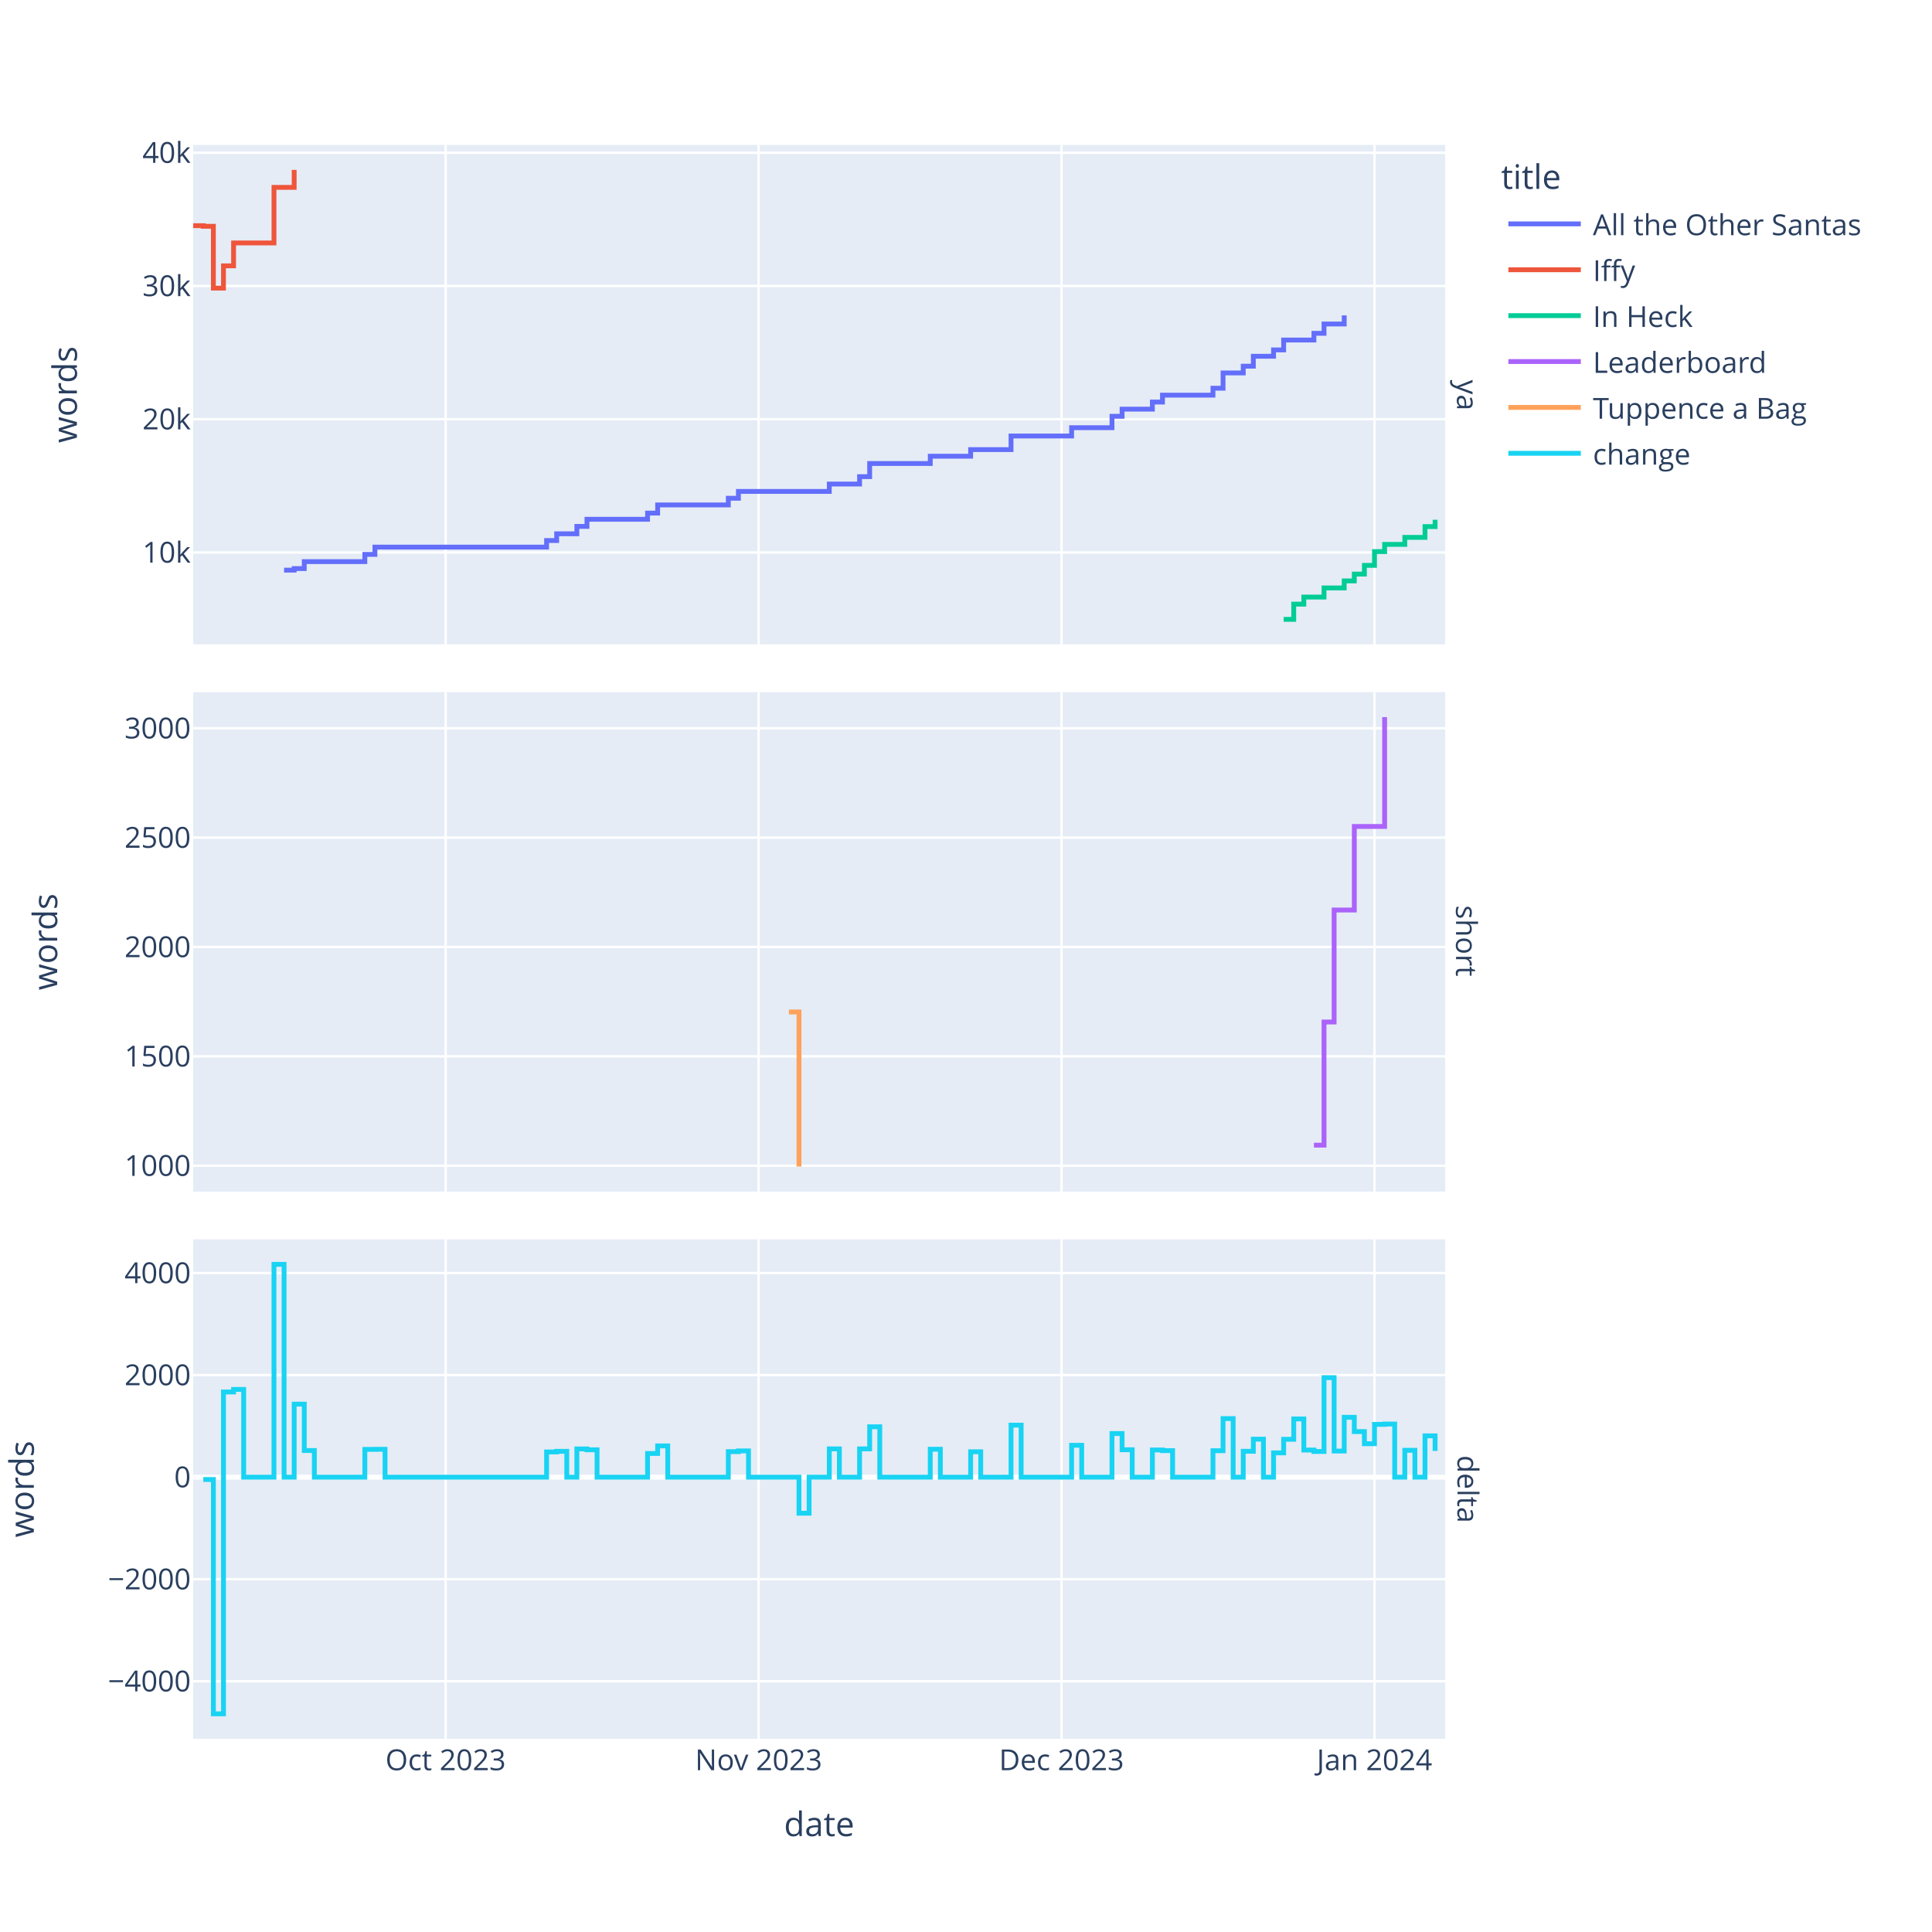
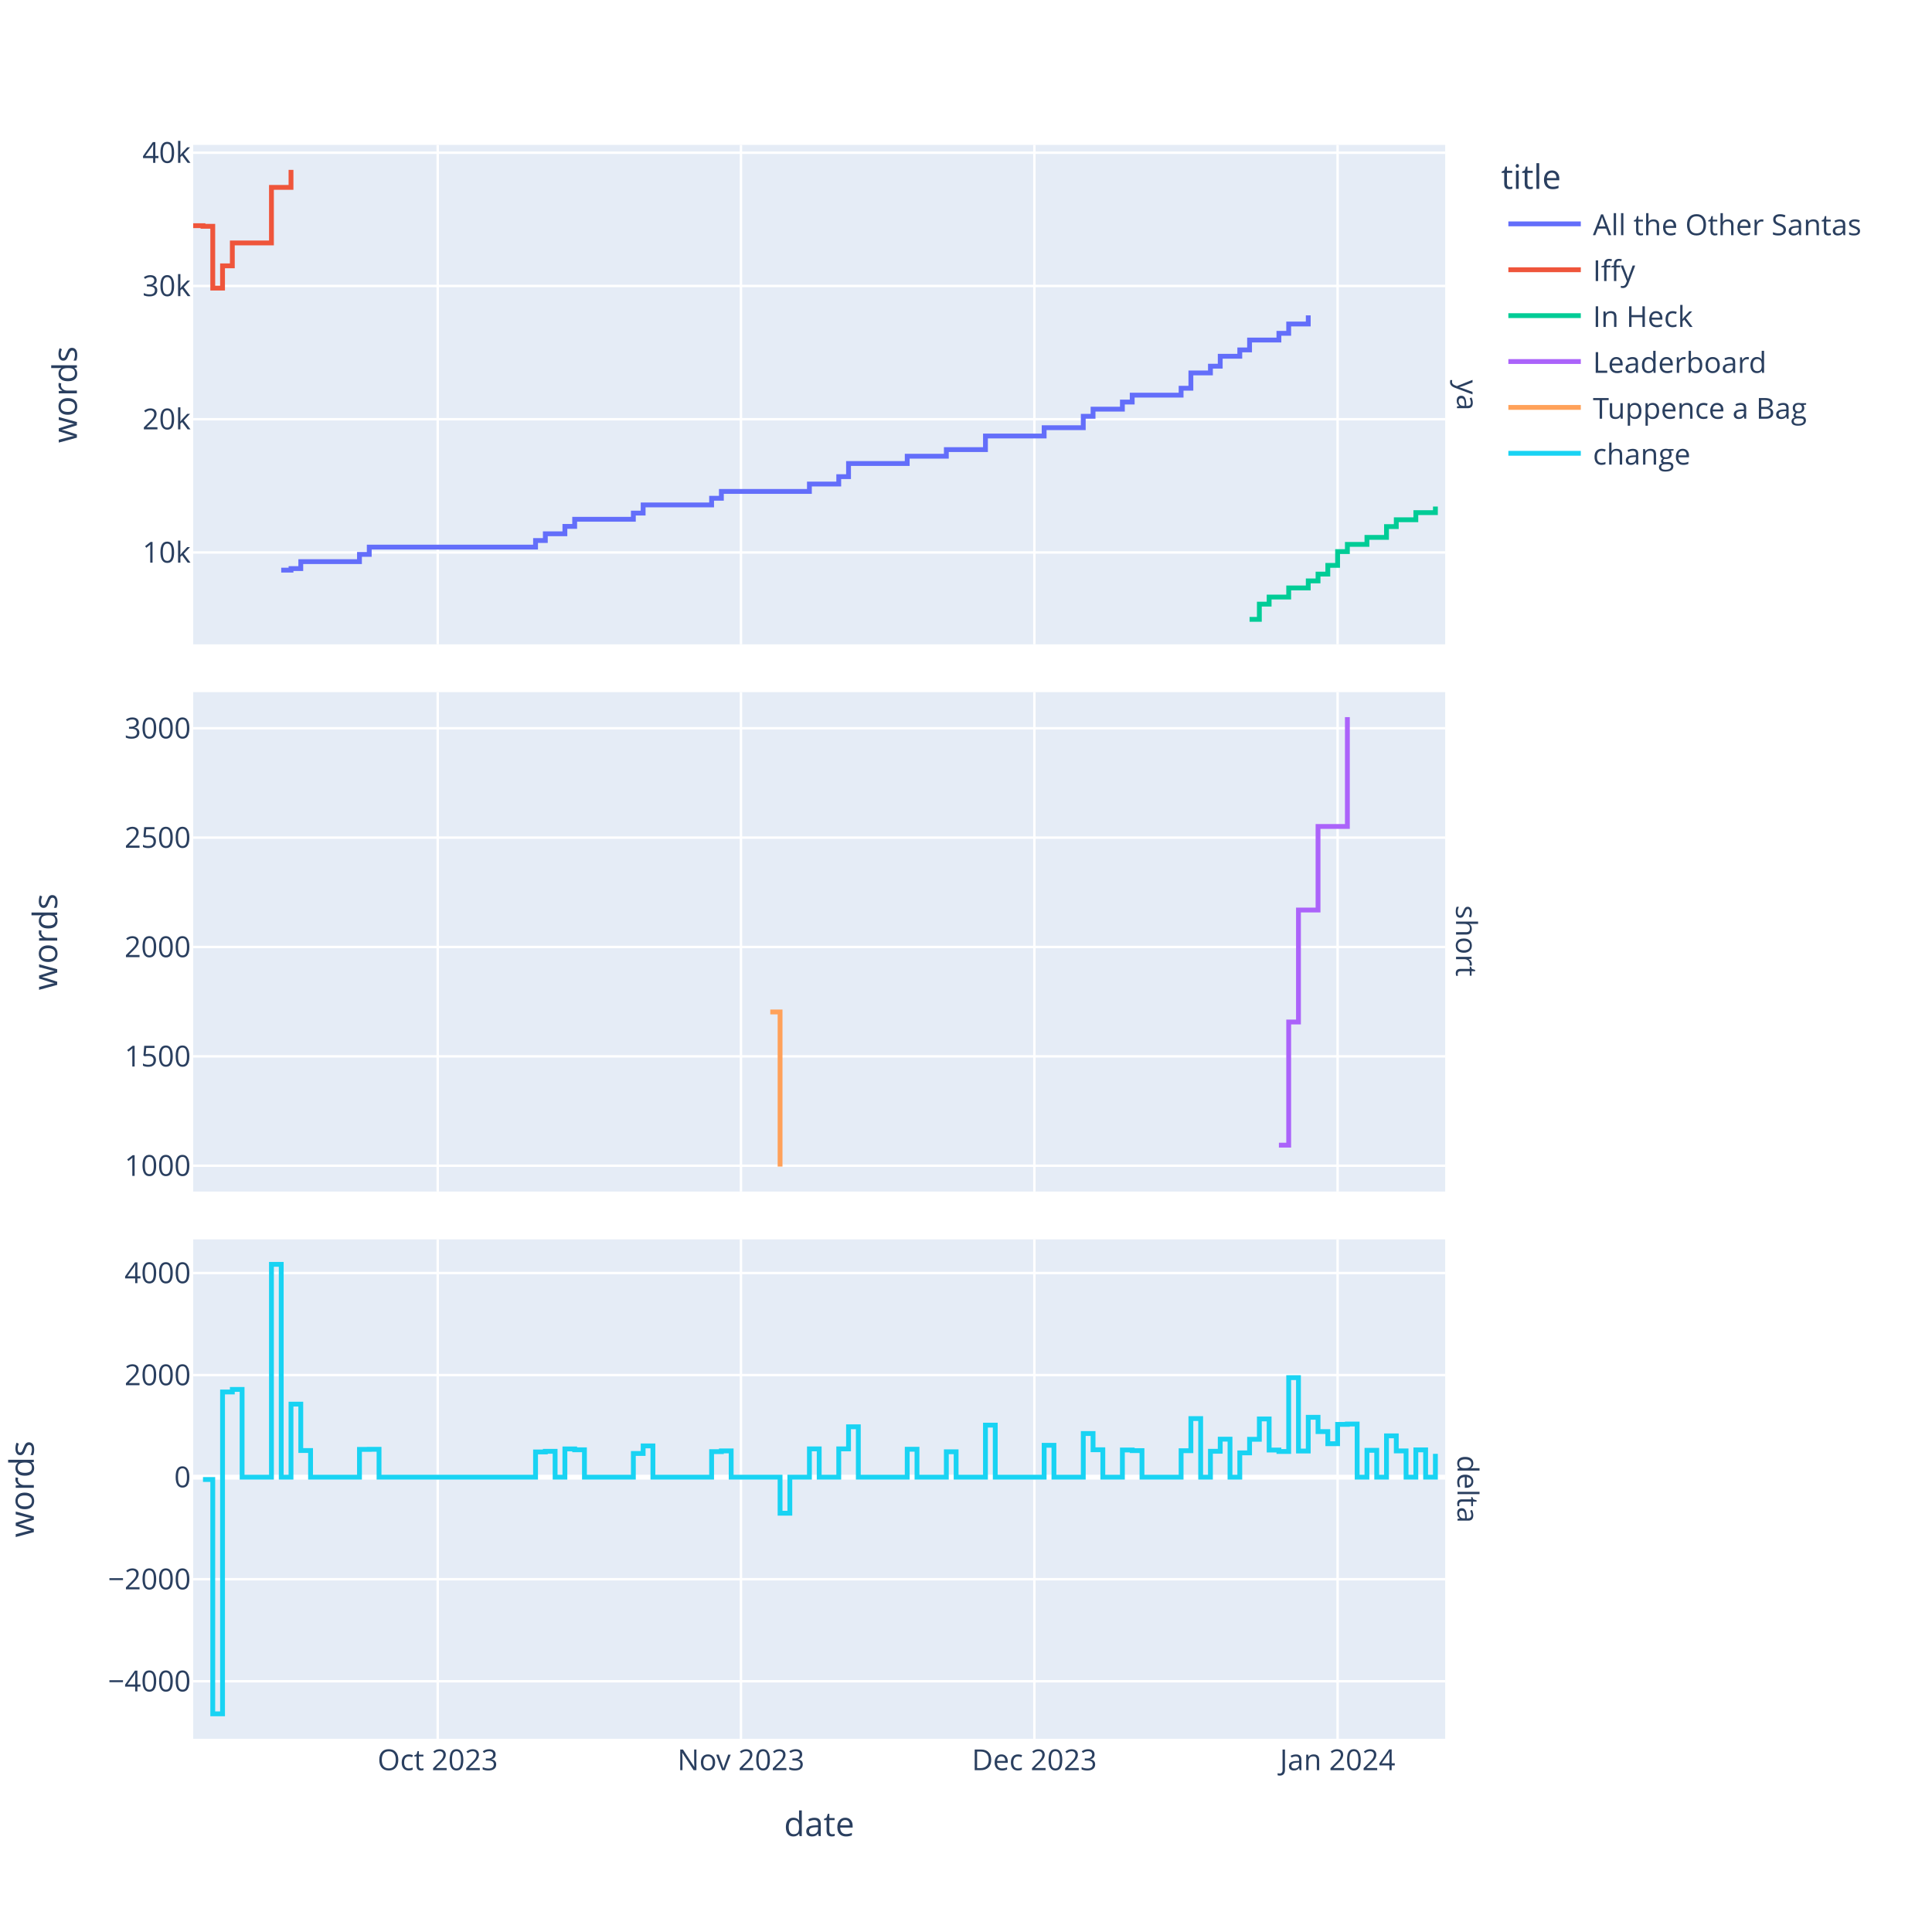
<svg xmlns="http://www.w3.org/2000/svg" class="main-svg" width="800" height="800" style="" viewBox="0 0 800 800">
  <rect x="0" y="0" width="800" height="800" style="fill: rgb(255, 255, 255); fill-opacity: 1;" />
-   <defs id="defs-2c22e6">
+   <defs id="defs-29ff8c">
    <g class="clips">
-       <clipPath id="clip2c22e6xyplot" class="plotclip">
+       <clipPath id="clip29ff8cxyplot" class="plotclip">
        <rect width="518.42" height="206.8" />
      </clipPath>
-       <clipPath id="clip2c22e6x2y2plot" class="plotclip">
+       <clipPath id="clip29ff8cx2y2plot" class="plotclip">
        <rect width="518.42" height="206.8" />
      </clipPath>
-       <clipPath id="clip2c22e6x3y3plot" class="plotclip">
+       <clipPath id="clip29ff8cx3y3plot" class="plotclip">
        <rect width="518.42" height="206.8" />
      </clipPath>
-       <clipPath class="axesclip" id="clip2c22e6x">
+       <clipPath class="axesclip" id="clip29ff8cx">
        <rect x="80" y="0" width="518.42" height="800" />
      </clipPath>
-       <clipPath class="axesclip" id="clip2c22e6y">
+       <clipPath class="axesclip" id="clip29ff8cy">
        <rect x="0" y="513.2" width="800" height="206.8" />
      </clipPath>
-       <clipPath class="axesclip" id="clip2c22e6xy">
+       <clipPath class="axesclip" id="clip29ff8cxy">
        <rect x="80" y="513.2" width="518.42" height="206.8" />
      </clipPath>
-       <clipPath class="axesclip" id="clip2c22e6y2">
+       <clipPath class="axesclip" id="clip29ff8cy2">
        <rect x="0" y="286.6" width="800" height="206.8" />
      </clipPath>
-       <clipPath class="axesclip" id="clip2c22e6xy2">
+       <clipPath class="axesclip" id="clip29ff8cxy2">
        <rect x="80" y="286.6" width="518.42" height="206.8" />
      </clipPath>
-       <clipPath class="axesclip" id="clip2c22e6y3">
+       <clipPath class="axesclip" id="clip29ff8cy3">
        <rect x="0" y="60" width="800" height="206.8" />
      </clipPath>
-       <clipPath class="axesclip" id="clip2c22e6xy3">
+       <clipPath class="axesclip" id="clip29ff8cxy3">
        <rect x="80" y="60" width="518.42" height="206.8" />
      </clipPath>
-       <clipPath class="axesclip" id="clip2c22e6x2">
+       <clipPath class="axesclip" id="clip29ff8cx2">
        <rect x="80" y="0" width="518.42" height="800" />
      </clipPath>
-       <clipPath class="axesclip" id="clip2c22e6x2y">
+       <clipPath class="axesclip" id="clip29ff8cx2y">
        <rect x="80" y="513.2" width="518.42" height="206.8" />
      </clipPath>
-       <clipPath class="axesclip" id="clip2c22e6x2y2">
+       <clipPath class="axesclip" id="clip29ff8cx2y2">
        <rect x="80" y="286.6" width="518.42" height="206.8" />
      </clipPath>
-       <clipPath class="axesclip" id="clip2c22e6x2y3">
+       <clipPath class="axesclip" id="clip29ff8cx2y3">
        <rect x="80" y="60" width="518.42" height="206.8" />
      </clipPath>
-       <clipPath class="axesclip" id="clip2c22e6x3">
+       <clipPath class="axesclip" id="clip29ff8cx3">
        <rect x="80" y="0" width="518.42" height="800" />
      </clipPath>
-       <clipPath class="axesclip" id="clip2c22e6x3y">
+       <clipPath class="axesclip" id="clip29ff8cx3y">
        <rect x="80" y="513.2" width="518.42" height="206.8" />
      </clipPath>
-       <clipPath class="axesclip" id="clip2c22e6x3y2">
+       <clipPath class="axesclip" id="clip29ff8cx3y2">
        <rect x="80" y="286.6" width="518.42" height="206.8" />
      </clipPath>
-       <clipPath class="axesclip" id="clip2c22e6x3y3">
+       <clipPath class="axesclip" id="clip29ff8cx3y3">
        <rect x="80" y="60" width="518.42" height="206.8" />
      </clipPath>
    </g>
    <g class="gradients" />
    <g class="patterns" />
  </defs>
  <g class="bglayer">
    <rect class="bg" x="80" y="513.2" width="518.42" height="206.8" style="fill: rgb(229, 236, 246); fill-opacity: 1; stroke-width: 0;" />
    <rect class="bg" x="80" y="286.6" width="518.42" height="206.8" style="fill: rgb(229, 236, 246); fill-opacity: 1; stroke-width: 0;" />
    <rect class="bg" x="80" y="60" width="518.42" height="206.8" style="fill: rgb(229, 236, 246); fill-opacity: 1; stroke-width: 0;" />
  </g>
  <g class="layer-below">
    <g class="imagelayer" />
    <g class="shapelayer" />
  </g>
  <g class="cartesianlayer">
    <g class="subplot xy">
      <g class="layer-subplot">
        <g class="shapelayer" />
        <g class="imagelayer" />
      </g>
      <g class="minor-gridlayer">
        <g class="x" />
        <g class="y" />
      </g>
      <g class="gridlayer">
        <g class="x">
-           <path class="xgrid crisp" transform="translate(184.52,0)" d="M0,513.2v206.8" style="stroke: rgb(255, 255, 255); stroke-opacity: 1; stroke-width: 1px;" />
-           <path class="xgrid crisp" transform="translate(314.13,0)" d="M0,513.2v206.8" style="stroke: rgb(255, 255, 255); stroke-opacity: 1; stroke-width: 1px;" />
-           <path class="xgrid crisp" transform="translate(439.55,0)" d="M0,513.2v206.8" style="stroke: rgb(255, 255, 255); stroke-opacity: 1; stroke-width: 1px;" />
-           <path class="xgrid crisp" transform="translate(569.15,0)" d="M0,513.2v206.8" style="stroke: rgb(255, 255, 255); stroke-opacity: 1; stroke-width: 1px;" />
+           <path class="xgrid crisp" transform="translate(181.25,0)" d="M0,513.2v206.8" style="stroke: rgb(255, 255, 255); stroke-opacity: 1; stroke-width: 1px;" />
+           <path class="xgrid crisp" transform="translate(306.81,0)" d="M0,513.2v206.8" style="stroke: rgb(255, 255, 255); stroke-opacity: 1; stroke-width: 1px;" />
+           <path class="xgrid crisp" transform="translate(428.31,0)" d="M0,513.2v206.8" style="stroke: rgb(255, 255, 255); stroke-opacity: 1; stroke-width: 1px;" />
+           <path class="xgrid crisp" transform="translate(553.87,0)" d="M0,513.2v206.8" style="stroke: rgb(255, 255, 255); stroke-opacity: 1; stroke-width: 1px;" />
        </g>
        <g class="y">
          <path class="ygrid crisp" transform="translate(0,696.18)" d="M80,0h518.42" style="stroke: rgb(255, 255, 255); stroke-opacity: 1; stroke-width: 1px;" />
          <path class="ygrid crisp" transform="translate(0,653.92)" d="M80,0h518.42" style="stroke: rgb(255, 255, 255); stroke-opacity: 1; stroke-width: 1px;" />
          <path class="ygrid crisp" transform="translate(0,569.39)" d="M80,0h518.42" style="stroke: rgb(255, 255, 255); stroke-opacity: 1; stroke-width: 1px;" />
          <path class="ygrid crisp" transform="translate(0,527.13)" d="M80,0h518.42" style="stroke: rgb(255, 255, 255); stroke-opacity: 1; stroke-width: 1px;" />
        </g>
      </g>
      <g class="zerolinelayer">
        <path class="yzl zl crisp" transform="translate(0,611.66)" d="M80,0h518.42" style="stroke: rgb(255, 255, 255); stroke-opacity: 1; stroke-width: 2px;" />
      </g>
      <path class="xlines-below" />
      <path class="ylines-below" />
      <g class="overlines-below" />
      <g class="xaxislayer-below" />
      <g class="yaxislayer-below" />
      <g class="overaxes-below" />
-       <g class="plot" transform="translate(80,513.2)" clip-path="url(#clip2c22e6xyplot)">
+       <g class="plot" transform="translate(80,513.2)" clip-path="url(#clip29ff8cxyplot)">
        <g class="scatterlayer mlayer">
-           <g class="trace scatter tracecdc54d" style="stroke-miterlimit: 2; opacity: 1;">
-             <g class="fills" />
-             <g class="errorbars" />
-             <g class="lines">
-               <path class="js-line" d="M4.18,99.43H8.36V196.46H12.54V63.19H16.72V62.13H20.9V98.46H25.08V98.46H29.27V98.46H33.45V10.34H37.63V98.46H41.81V68.22H45.99V87.43H50.17V98.46H54.35V98.46H58.53V98.46H62.71V98.46H66.89V98.46H71.07V86.96H75.25V86.92H79.44V98.46H83.62V98.46H87.8V98.46H91.98V98.46H96.16V98.46H100.34V98.46H104.52V98.46H108.7V98.46H112.88V98.46H117.06V98.46H121.24V98.46H125.42V98.46H129.6V98.46H133.79V98.46H137.97V98.46H142.15V98.46H146.33V88.02H150.51V87.76H154.69V98.46H158.87V86.77H163.05V87.13H167.23V98.46H171.41V98.46H175.59V98.46H179.77V98.46H183.96V98.46H188.14V88.65H192.32V85.52H196.5V98.46H200.68V98.46H204.86V98.46H209.04V98.46H213.22V98.46H217.4V98.46H221.58V87.89H225.76V87.59H229.94V98.46H234.13V98.46H238.31V98.46H242.49V98.46H246.67V98.46H250.85V113.39H255.03V98.46H259.21V98.46H263.39V86.75H267.57V98.46H271.75V98.46H275.93V86.75H280.11V77.6H284.29V98.46H288.48V98.46H292.66V98.46H296.84V98.46H301.02V98.46H305.2V86.9H309.38V98.46H313.56V98.46H317.74V98.46H321.92V87.95H326.1V98.46H330.28V98.46H334.46V98.46H338.65V76.92H342.83V98.46H347.01V98.46H351.19V98.46H355.37V98.46H359.55V98.46H363.73V85.27H367.91V98.46H372.09V98.46H376.27V98.46H380.45V80.39H384.63V87.11H388.82V98.46H393V98.46H397.18V87.21H401.36V87.47H405.54V98.46H409.72V98.46H413.9V98.46H418.08V98.46H422.26V87.51H426.44V74.2H430.62V98.46H434.8V87.74H438.98V82.73H443.17V98.46H447.35V88.4H451.53V82.78H455.71V74.35H459.89V87.23H464.07V87.83H468.25V57.25H472.43V87.64H476.61V73.67H480.79V79.59H484.97V84.61H489.15V76.61H493.34V76.46H497.52V98.46H501.7V87.34H505.88V98.46H510.06V81.36H514.24V87.59" style="vector-effect: non-scaling-stroke; fill: none; stroke: rgb(25, 211, 243); stroke-opacity: 1; stroke-width: 2px; opacity: 1;" />
+           <g class="trace scatter trace3e4a9b" style="stroke-miterlimit: 2; opacity: 1;">
+             <g class="fills" />
+             <g class="errorbars" />
+             <g class="lines">
+               <path class="js-line" d="M4.05,99.43H8.1V196.46H12.15V63.19H16.2V62.13H20.25V98.46H24.3V98.46H28.35V98.46H32.4V10.34H36.45V98.46H40.5V68.22H44.55V87.43H48.6V98.46H52.65V98.46H56.7V98.46H60.75V98.46H64.8V98.46H68.85V86.96H72.9V86.92H76.95V98.46H81V98.46H85.05V98.46H89.1V98.46H93.15V98.46H97.2V98.46H101.25V98.46H105.3V98.46H109.35V98.46H113.4V98.46H117.45V98.46H121.5V98.46H125.55V98.46H129.6V98.46H133.66V98.46H137.71V98.46H141.76V88.02H145.81V87.76H149.86V98.46H153.91V86.77H157.96V87.13H162.01V98.46H166.06V98.46H170.11V98.46H174.16V98.46H178.21V98.46H182.26V88.65H186.31V85.52H190.36V98.46H194.41V98.46H198.46V98.46H202.51V98.46H206.56V98.46H210.61V98.46H214.66V87.89H218.71V87.59H222.76V98.46H226.81V98.46H230.86V98.46H234.91V98.46H238.96V98.46H243.01V113.39H247.06V98.46H251.11V98.46H255.16V86.75H259.21V98.46H263.26V98.46H267.31V86.75H271.36V77.6H275.41V98.46H279.46V98.46H283.51V98.46H287.56V98.46H291.61V98.46H295.66V86.9H299.71V98.46H303.76V98.46H307.81V98.46H311.86V87.95H315.91V98.46H319.96V98.46H324.01V98.46H328.06V76.92H332.11V98.46H336.16V98.46H340.21V98.46H344.26V98.46H348.31V98.46H352.36V85.27H356.41V98.46H360.46V98.46H364.51V98.46H368.56V80.39H372.61V87.11H376.66V98.46H380.71V98.46H384.76V87.21H388.82V87.47H392.87V98.46H396.92V98.46H400.97V98.46H405.02V98.46H409.07V87.51H413.12V74.2H417.17V98.46H421.22V87.74H425.27V82.73H429.32V98.46H433.37V88.4H437.42V82.78H441.47V74.35H445.52V87.23H449.57V87.83H453.62V57.25H457.67V87.64H461.72V73.67H465.77V79.59H469.82V84.61H473.87V76.61H477.92V76.46H481.97V98.46H486.02V87.34H490.07V98.46H494.12V81.36H498.17V87.59H502.22V98.46H506.27V87.17H510.32V98.46H514.37V88.8" style="vector-effect: non-scaling-stroke; fill: none; stroke: rgb(25, 211, 243); stroke-opacity: 1; stroke-width: 2px; opacity: 1;" />
            </g>
            <g class="points" />
            <g class="text" />
          </g>
        </g>
      </g>
      <g class="overplot" />
      <path class="xlines-above crisp" d="M0,0" style="fill: none;" />
      <path class="ylines-above crisp" d="M0,0" style="fill: none;" />
      <g class="overlines-above" />
      <g class="xaxislayer-above">
        <g class="xtick">
-           <text text-anchor="middle" x="0" y="733" transform="translate(184.52,0)" style="font-family: 'Open Sans', verdana, arial, sans-serif; font-size: 12px; fill: rgb(42, 63, 95); fill-opacity: 1; white-space: pre; opacity: 1;">Oct 2023</text>
+           <text text-anchor="middle" x="0" y="733" transform="translate(181.25,0)" style="font-family: 'Open Sans', verdana, arial, sans-serif; font-size: 12px; fill: rgb(42, 63, 95); fill-opacity: 1; white-space: pre; opacity: 1;">Oct 2023</text>
        </g>
        <g class="xtick">
-           <text text-anchor="middle" x="0" y="733" style="font-family: 'Open Sans', verdana, arial, sans-serif; font-size: 12px; fill: rgb(42, 63, 95); fill-opacity: 1; white-space: pre; opacity: 1;" transform="translate(314.13,0)">Nov 2023</text>
+           <text text-anchor="middle" x="0" y="733" style="font-family: 'Open Sans', verdana, arial, sans-serif; font-size: 12px; fill: rgb(42, 63, 95); fill-opacity: 1; white-space: pre; opacity: 1;" transform="translate(306.81,0)">Nov 2023</text>
        </g>
        <g class="xtick">
-           <text text-anchor="middle" x="0" y="733" style="font-family: 'Open Sans', verdana, arial, sans-serif; font-size: 12px; fill: rgb(42, 63, 95); fill-opacity: 1; white-space: pre; opacity: 1;" transform="translate(439.55,0)">Dec 2023</text>
+           <text text-anchor="middle" x="0" y="733" style="font-family: 'Open Sans', verdana, arial, sans-serif; font-size: 12px; fill: rgb(42, 63, 95); fill-opacity: 1; white-space: pre; opacity: 1;" transform="translate(428.31,0)">Dec 2023</text>
        </g>
        <g class="xtick">
-           <text text-anchor="middle" x="0" y="733" style="font-family: 'Open Sans', verdana, arial, sans-serif; font-size: 12px; fill: rgb(42, 63, 95); fill-opacity: 1; white-space: pre; opacity: 1;" transform="translate(569.15,0)">Jan 2024</text>
+           <text text-anchor="middle" x="0" y="733" style="font-family: 'Open Sans', verdana, arial, sans-serif; font-size: 12px; fill: rgb(42, 63, 95); fill-opacity: 1; white-space: pre; opacity: 1;" transform="translate(553.87,0)">Jan 2024</text>
        </g>
      </g>
      <g class="yaxislayer-above">
        <g class="ytick">
          <text text-anchor="end" x="79" y="4.2" transform="translate(0,696.18)" style="font-family: 'Open Sans', verdana, arial, sans-serif; font-size: 12px; fill: rgb(42, 63, 95); fill-opacity: 1; white-space: pre; opacity: 1;">−4000</text>
        </g>
        <g class="ytick">
          <text text-anchor="end" x="79" y="4.2" style="font-family: 'Open Sans', verdana, arial, sans-serif; font-size: 12px; fill: rgb(42, 63, 95); fill-opacity: 1; white-space: pre; opacity: 1;" transform="translate(0,653.92)">−2000</text>
        </g>
        <g class="ytick">
          <text text-anchor="end" x="79" y="4.2" style="font-family: 'Open Sans', verdana, arial, sans-serif; font-size: 12px; fill: rgb(42, 63, 95); fill-opacity: 1; white-space: pre; opacity: 1;" transform="translate(0,611.66)">0</text>
        </g>
        <g class="ytick">
          <text text-anchor="end" x="79" y="4.2" style="font-family: 'Open Sans', verdana, arial, sans-serif; font-size: 12px; fill: rgb(42, 63, 95); fill-opacity: 1; white-space: pre; opacity: 1;" transform="translate(0,569.39)">2000</text>
        </g>
        <g class="ytick">
          <text text-anchor="end" x="79" y="4.2" style="font-family: 'Open Sans', verdana, arial, sans-serif; font-size: 12px; fill: rgb(42, 63, 95); fill-opacity: 1; white-space: pre; opacity: 1;" transform="translate(0,527.13)">4000</text>
        </g>
      </g>
      <g class="overaxes-above" />
    </g>
    <g class="subplot x2y2">
      <g class="layer-subplot">
        <g class="shapelayer" />
        <g class="imagelayer" />
      </g>
      <g class="minor-gridlayer">
        <g class="x2" />
        <g class="y2" />
      </g>
      <g class="gridlayer">
        <g class="x2">
-           <path class="x2grid crisp" transform="translate(184.52,0)" d="M0,286.6v206.8" style="stroke: rgb(255, 255, 255); stroke-opacity: 1; stroke-width: 1px;" />
-           <path class="x2grid crisp" transform="translate(314.13,0)" d="M0,286.6v206.8" style="stroke: rgb(255, 255, 255); stroke-opacity: 1; stroke-width: 1px;" />
-           <path class="x2grid crisp" transform="translate(439.55,0)" d="M0,286.6v206.8" style="stroke: rgb(255, 255, 255); stroke-opacity: 1; stroke-width: 1px;" />
-           <path class="x2grid crisp" transform="translate(569.15,0)" d="M0,286.6v206.8" style="stroke: rgb(255, 255, 255); stroke-opacity: 1; stroke-width: 1px;" />
+           <path class="x2grid crisp" transform="translate(181.25,0)" d="M0,286.6v206.8" style="stroke: rgb(255, 255, 255); stroke-opacity: 1; stroke-width: 1px;" />
+           <path class="x2grid crisp" transform="translate(306.81,0)" d="M0,286.6v206.8" style="stroke: rgb(255, 255, 255); stroke-opacity: 1; stroke-width: 1px;" />
+           <path class="x2grid crisp" transform="translate(428.31,0)" d="M0,286.6v206.8" style="stroke: rgb(255, 255, 255); stroke-opacity: 1; stroke-width: 1px;" />
+           <path class="x2grid crisp" transform="translate(553.87,0)" d="M0,286.6v206.8" style="stroke: rgb(255, 255, 255); stroke-opacity: 1; stroke-width: 1px;" />
        </g>
        <g class="y2">
          <path class="y2grid crisp" transform="translate(0,482.7)" d="M80,0h518.42" style="stroke: rgb(255, 255, 255); stroke-opacity: 1; stroke-width: 1px;" />
          <path class="y2grid crisp" transform="translate(0,437.41)" d="M80,0h518.42" style="stroke: rgb(255, 255, 255); stroke-opacity: 1; stroke-width: 1px;" />
          <path class="y2grid crisp" transform="translate(0,392.13)" d="M80,0h518.42" style="stroke: rgb(255, 255, 255); stroke-opacity: 1; stroke-width: 1px;" />
          <path class="y2grid crisp" transform="translate(0,346.84)" d="M80,0h518.42" style="stroke: rgb(255, 255, 255); stroke-opacity: 1; stroke-width: 1px;" />
          <path class="y2grid crisp" transform="translate(0,301.56)" d="M80,0h518.42" style="stroke: rgb(255, 255, 255); stroke-opacity: 1; stroke-width: 1px;" />
        </g>
      </g>
      <g class="zerolinelayer" />
      <path class="xlines-below" />
      <path class="ylines-below" />
      <g class="overlines-below" />
      <g class="xaxislayer-below" />
      <g class="yaxislayer-below" />
      <g class="overaxes-below" />
-       <g class="plot" transform="translate(80,286.6)" clip-path="url(#clip2c22e6x2y2plot)">
+       <g class="plot" transform="translate(80,286.6)" clip-path="url(#clip29ff8cx2y2plot)">
        <g class="scatterlayer mlayer">
-           <g class="trace scatter trace50d56d" style="stroke-miterlimit: 2; opacity: 1;">
-             <g class="fills" />
-             <g class="errorbars" />
-             <g class="lines">
-               <path class="js-line" d="M464.07,187.58H468.25V136.59H472.43V90.22H480.79V55.62H493.34V10.34" style="vector-effect: non-scaling-stroke; fill: none; stroke: rgb(171, 99, 250); stroke-opacity: 1; stroke-width: 2px; opacity: 1;" />
-             </g>
-             <g class="points" />
-             <g class="text" />
-           </g>
-           <g class="trace scatter tracef4865f" style="stroke-miterlimit: 2; opacity: 1;">
-             <g class="fills" />
-             <g class="errorbars" />
-             <g class="lines">
-               <path class="js-line" d="M246.67,132.43H250.85V196.46" style="vector-effect: non-scaling-stroke; fill: none; stroke: rgb(255, 161, 90); stroke-opacity: 1; stroke-width: 2px; opacity: 1;" />
+           <g class="trace scatter trace63e958" style="stroke-miterlimit: 2; opacity: 1;">
+             <g class="fills" />
+             <g class="errorbars" />
+             <g class="lines">
+               <path class="js-line" d="M449.57,187.58H453.62V136.59H457.67V90.22H465.77V55.62H477.92V10.34" style="vector-effect: non-scaling-stroke; fill: none; stroke: rgb(171, 99, 250); stroke-opacity: 1; stroke-width: 2px; opacity: 1;" />
+             </g>
+             <g class="points" />
+             <g class="text" />
+           </g>
+           <g class="trace scatter trace3dfdd9" style="stroke-miterlimit: 2; opacity: 1;">
+             <g class="fills" />
+             <g class="errorbars" />
+             <g class="lines">
+               <path class="js-line" d="M238.96,132.43H243.01V196.46" style="vector-effect: non-scaling-stroke; fill: none; stroke: rgb(255, 161, 90); stroke-opacity: 1; stroke-width: 2px; opacity: 1;" />
            </g>
            <g class="points" />
            <g class="text" />
          </g>
        </g>
      </g>
      <g class="overplot" />
      <path class="xlines-above crisp" d="M0,0" style="fill: none;" />
      <path class="ylines-above crisp" d="M0,0" style="fill: none;" />
      <g class="overlines-above" />
      <g class="xaxislayer-above" />
      <g class="yaxislayer-above">
        <g class="y2tick">
          <text text-anchor="end" x="79" y="4.2" transform="translate(0,482.7)" style="font-family: 'Open Sans', verdana, arial, sans-serif; font-size: 12px; fill: rgb(42, 63, 95); fill-opacity: 1; white-space: pre; opacity: 1;">1000</text>
        </g>
        <g class="y2tick">
          <text text-anchor="end" x="79" y="4.2" style="font-family: 'Open Sans', verdana, arial, sans-serif; font-size: 12px; fill: rgb(42, 63, 95); fill-opacity: 1; white-space: pre; opacity: 1;" transform="translate(0,437.41)">1500</text>
        </g>
        <g class="y2tick">
          <text text-anchor="end" x="79" y="4.2" style="font-family: 'Open Sans', verdana, arial, sans-serif; font-size: 12px; fill: rgb(42, 63, 95); fill-opacity: 1; white-space: pre; opacity: 1;" transform="translate(0,392.13)">2000</text>
        </g>
        <g class="y2tick">
          <text text-anchor="end" x="79" y="4.2" style="font-family: 'Open Sans', verdana, arial, sans-serif; font-size: 12px; fill: rgb(42, 63, 95); fill-opacity: 1; white-space: pre; opacity: 1;" transform="translate(0,346.84)">2500</text>
        </g>
        <g class="y2tick">
          <text text-anchor="end" x="79" y="4.2" style="font-family: 'Open Sans', verdana, arial, sans-serif; font-size: 12px; fill: rgb(42, 63, 95); fill-opacity: 1; white-space: pre; opacity: 1;" transform="translate(0,301.56)">3000</text>
        </g>
      </g>
      <g class="overaxes-above" />
    </g>
    <g class="subplot x3y3">
      <g class="layer-subplot">
        <g class="shapelayer" />
        <g class="imagelayer" />
      </g>
      <g class="minor-gridlayer">
        <g class="x3" />
        <g class="y3" />
      </g>
      <g class="gridlayer">
        <g class="x3">
-           <path class="x3grid crisp" transform="translate(184.52,0)" d="M0,60v206.8" style="stroke: rgb(255, 255, 255); stroke-opacity: 1; stroke-width: 1px;" />
-           <path class="x3grid crisp" transform="translate(314.13,0)" d="M0,60v206.8" style="stroke: rgb(255, 255, 255); stroke-opacity: 1; stroke-width: 1px;" />
-           <path class="x3grid crisp" transform="translate(439.55,0)" d="M0,60v206.8" style="stroke: rgb(255, 255, 255); stroke-opacity: 1; stroke-width: 1px;" />
-           <path class="x3grid crisp" transform="translate(569.15,0)" d="M0,60v206.8" style="stroke: rgb(255, 255, 255); stroke-opacity: 1; stroke-width: 1px;" />
+           <path class="x3grid crisp" transform="translate(181.25,0)" d="M0,60v206.8" style="stroke: rgb(255, 255, 255); stroke-opacity: 1; stroke-width: 1px;" />
+           <path class="x3grid crisp" transform="translate(306.81,0)" d="M0,60v206.8" style="stroke: rgb(255, 255, 255); stroke-opacity: 1; stroke-width: 1px;" />
+           <path class="x3grid crisp" transform="translate(428.31,0)" d="M0,60v206.8" style="stroke: rgb(255, 255, 255); stroke-opacity: 1; stroke-width: 1px;" />
+           <path class="x3grid crisp" transform="translate(553.87,0)" d="M0,60v206.8" style="stroke: rgb(255, 255, 255); stroke-opacity: 1; stroke-width: 1px;" />
        </g>
        <g class="y3">
          <path class="y3grid crisp" transform="translate(0,228.77)" d="M80,0h518.42" style="stroke: rgb(255, 255, 255); stroke-opacity: 1; stroke-width: 1px;" />
          <path class="y3grid crisp" transform="translate(0,173.59)" d="M80,0h518.42" style="stroke: rgb(255, 255, 255); stroke-opacity: 1; stroke-width: 1px;" />
          <path class="y3grid crisp" transform="translate(0,118.41)" d="M80,0h518.42" style="stroke: rgb(255, 255, 255); stroke-opacity: 1; stroke-width: 1px;" />
          <path class="y3grid crisp" transform="translate(0,63.24)" d="M80,0h518.42" style="stroke: rgb(255, 255, 255); stroke-opacity: 1; stroke-width: 1px;" />
        </g>
      </g>
      <g class="zerolinelayer" />
      <path class="xlines-below" />
      <path class="ylines-below" />
      <g class="overlines-below" />
      <g class="xaxislayer-below" />
      <g class="yaxislayer-below" />
      <g class="overaxes-below" />
-       <g class="plot" transform="translate(80,60)" clip-path="url(#clip2c22e6x3y3plot)">
+       <g class="plot" transform="translate(80,60)" clip-path="url(#clip29ff8cx3y3plot)">
        <g class="scatterlayer mlayer">
-           <g class="trace scatter trace4c7cfb" style="stroke-miterlimit: 2; opacity: 1;">
-             <g class="fills" />
-             <g class="errorbars" />
-             <g class="lines">
-               <path class="js-line" d="M37.63,176.08H41.81V175.44H45.99V172.56H71.07V169.56H75.25V166.54H146.33V163.82H150.51V161.03H158.87V157.97H163.05V155.02H188.14V152.46H192.32V149.08H221.58V146.32H225.76V143.49H263.39V140.43H275.93V137.37H280.11V131.93H305.2V128.91H321.92V126.17H338.65V120.54H363.73V117.1H380.45V112.38H384.63V109.42H397.18V106.48H401.36V103.62H422.26V100.76H426.44V94.42H434.8V91.63H438.98V87.52H447.35V84.89H451.53V80.8H464.07V78.02H468.25V74.16H476.61V70.59" style="vector-effect: non-scaling-stroke; fill: none; stroke: rgb(99, 110, 250); stroke-opacity: 1; stroke-width: 2px; opacity: 1;" />
-             </g>
-             <g class="points" />
-             <g class="text" />
-           </g>
-           <g class="trace scatter traced62d08" style="stroke-miterlimit: 2; opacity: 1;">
-             <g class="fills" />
-             <g class="errorbars" />
-             <g class="lines">
-               <path class="js-line" d="M0,33.45H4.18V33.7H8.36V59.29H12.54V50.08H16.72V40.6H33.45V17.59H41.81V10.34" style="vector-effect: non-scaling-stroke; fill: none; stroke: rgb(239, 85, 59); stroke-opacity: 1; stroke-width: 2px; opacity: 1;" />
-             </g>
-             <g class="points" />
-             <g class="text" />
-           </g>
-           <g class="trace scatter traceaee010" style="stroke-miterlimit: 2; opacity: 1;">
-             <g class="fills" />
-             <g class="errorbars" />
-             <g class="lines">
-               <path class="js-line" d="M451.53,196.46H455.71V190.16H459.89V187.23H468.25V183.45H476.61V180.54H480.79V177.72H484.97V174.11H489.15V168.4H493.34V165.42H501.7V162.52H510.06V158.05H514.24V155.22" style="vector-effect: non-scaling-stroke; fill: none; stroke: rgb(0, 204, 150); stroke-opacity: 1; stroke-width: 2px; opacity: 1;" />
+           <g class="trace scatter trace20d91e" style="stroke-miterlimit: 2; opacity: 1;">
+             <g class="fills" />
+             <g class="errorbars" />
+             <g class="lines">
+               <path class="js-line" d="M36.45,176.08H40.5V175.44H44.55V172.56H68.85V169.56H72.9V166.54H141.76V163.82H145.81V161.03H153.91V157.97H157.96V155.02H182.26V152.46H186.31V149.08H214.66V146.32H218.71V143.49H255.16V140.43H267.31V137.37H271.36V131.93H295.66V128.91H311.86V126.17H328.06V120.54H352.36V117.1H368.56V112.38H372.61V109.42H384.76V106.48H388.82V103.62H409.07V100.76H413.12V94.42H421.22V91.63H425.27V87.52H433.37V84.89H437.42V80.8H449.57V78.02H453.62V74.16H461.72V70.59" style="vector-effect: non-scaling-stroke; fill: none; stroke: rgb(99, 110, 250); stroke-opacity: 1; stroke-width: 2px; opacity: 1;" />
+             </g>
+             <g class="points" />
+             <g class="text" />
+           </g>
+           <g class="trace scatter traceb93eaf" style="stroke-miterlimit: 2; opacity: 1;">
+             <g class="fills" />
+             <g class="errorbars" />
+             <g class="lines">
+               <path class="js-line" d="M0,33.45H4.05V33.7H8.1V59.29H12.15V50.08H16.2V40.6H32.4V17.59H40.5V10.34" style="vector-effect: non-scaling-stroke; fill: none; stroke: rgb(239, 85, 59); stroke-opacity: 1; stroke-width: 2px; opacity: 1;" />
+             </g>
+             <g class="points" />
+             <g class="text" />
+           </g>
+           <g class="trace scatter tracec954ad" style="stroke-miterlimit: 2; opacity: 1;">
+             <g class="fills" />
+             <g class="errorbars" />
+             <g class="lines">
+               <path class="js-line" d="M437.42,196.46H441.47V190.16H445.52V187.23H453.62V183.45H461.72V180.54H465.77V177.72H469.82V174.11H473.87V168.4H477.92V165.42H486.02V162.52H494.12V158.05H498.17V155.22H506.27V152.27H514.37V149.75" style="vector-effect: non-scaling-stroke; fill: none; stroke: rgb(0, 204, 150); stroke-opacity: 1; stroke-width: 2px; opacity: 1;" />
            </g>
            <g class="points" />
            <g class="text" />
          </g>
        </g>
      </g>
      <g class="overplot" />
      <path class="xlines-above crisp" d="M0,0" style="fill: none;" />
      <path class="ylines-above crisp" d="M0,0" style="fill: none;" />
      <g class="overlines-above" />
      <g class="xaxislayer-above" />
      <g class="yaxislayer-above">
        <g class="y3tick">
          <text text-anchor="end" x="79" y="4.2" transform="translate(0,228.77)" style="font-family: 'Open Sans', verdana, arial, sans-serif; font-size: 12px; fill: rgb(42, 63, 95); fill-opacity: 1; white-space: pre; opacity: 1;">10k</text>
        </g>
        <g class="y3tick">
          <text text-anchor="end" x="79" y="4.2" style="font-family: 'Open Sans', verdana, arial, sans-serif; font-size: 12px; fill: rgb(42, 63, 95); fill-opacity: 1; white-space: pre; opacity: 1;" transform="translate(0,173.59)">20k</text>
        </g>
        <g class="y3tick">
          <text text-anchor="end" x="79" y="4.2" style="font-family: 'Open Sans', verdana, arial, sans-serif; font-size: 12px; fill: rgb(42, 63, 95); fill-opacity: 1; white-space: pre; opacity: 1;" transform="translate(0,118.41)">30k</text>
        </g>
        <g class="y3tick">
          <text text-anchor="end" x="79" y="4.2" style="font-family: 'Open Sans', verdana, arial, sans-serif; font-size: 12px; fill: rgb(42, 63, 95); fill-opacity: 1; white-space: pre; opacity: 1;" transform="translate(0,63.24)">40k</text>
        </g>
      </g>
      <g class="overaxes-above" />
    </g>
  </g>
  <g class="polarlayer" />
  <g class="smithlayer" />
  <g class="ternarylayer" />
  <g class="geolayer" />
  <g class="funnelarealayer" />
  <g class="pielayer" />
  <g class="iciclelayer" />
  <g class="treemaplayer" />
  <g class="sunburstlayer" />
  <g class="glimages" />
-   <defs id="topdefs-2c22e6">
+   <defs id="topdefs-29ff8c">
    <g class="clips" />
-     <clipPath id="legend2c22e6">
+     <clipPath id="legend29ff8c">
      <rect width="168" height="143" x="0" y="0" />
    </clipPath>
  </defs>
  <g class="layer-above">
    <g class="imagelayer" />
    <g class="shapelayer" />
  </g>
  <g class="infolayer">
    <g class="legend" pointer-events="all" transform="translate(619.58,60)">
      <rect class="bg" shape-rendering="crispEdges" style="stroke: rgb(68, 68, 68); stroke-opacity: 1; fill: rgb(255, 255, 255); fill-opacity: 1; stroke-width: 0px;" width="168" height="143" x="0" y="0" />
-       <g class="scrollbox" transform="" clip-path="url(#legend2c22e6)">
+       <g class="scrollbox" transform="" clip-path="url(#legend29ff8c)">
        <text class="legendtitletext" text-anchor="start" x="2" y="18.2" style="font-family: 'Open Sans', verdana, arial, sans-serif; font-size: 14px; fill: rgb(42, 63, 95); fill-opacity: 1; white-space: pre;">title</text>
        <g class="groups" transform="">
          <g class="traces" transform="translate(0,32.7)" style="opacity: 1;">
            <text class="legendtext" text-anchor="start" x="40" y="4.68" style="font-family: 'Open Sans', verdana, arial, sans-serif; font-size: 12px; fill: rgb(42, 63, 95); fill-opacity: 1; white-space: pre;">All the Other Santas</text>
            <g class="layers" style="opacity: 1;">
              <g class="legendfill" />
              <g class="legendlines">
                <path class="js-line" d="M5,0h30" style="fill: none; stroke: rgb(99, 110, 250); stroke-opacity: 1; stroke-width: 2px;" />
              </g>
              <g class="legendsymbols">
                <g class="legendpoints" />
              </g>
            </g>
            <rect class="legendtoggle" x="0" y="-9.5" width="162.156" height="19" style="fill: rgb(0, 0, 0); fill-opacity: 0;" />
          </g>
        </g>
        <g class="groups" transform="">
          <g class="traces" transform="translate(0,51.7)" style="opacity: 1;">
            <text class="legendtext" text-anchor="start" x="40" y="4.68" style="font-family: 'Open Sans', verdana, arial, sans-serif; font-size: 12px; fill: rgb(42, 63, 95); fill-opacity: 1; white-space: pre;">Iffy</text>
            <g class="layers" style="opacity: 1;">
              <g class="legendfill" />
              <g class="legendlines">
                <path class="js-line" d="M5,0h30" style="fill: none; stroke: rgb(239, 85, 59); stroke-opacity: 1; stroke-width: 2px;" />
              </g>
              <g class="legendsymbols">
                <g class="legendpoints" />
              </g>
            </g>
            <rect class="legendtoggle" x="0" y="-9.5" width="162.156" height="19" style="fill: rgb(0, 0, 0); fill-opacity: 0;" />
          </g>
        </g>
        <g class="groups" transform="">
          <g class="traces" transform="translate(0,70.7)" style="opacity: 1;">
            <text class="legendtext" text-anchor="start" x="40" y="4.68" style="font-family: 'Open Sans', verdana, arial, sans-serif; font-size: 12px; fill: rgb(42, 63, 95); fill-opacity: 1; white-space: pre;">In Heck</text>
            <g class="layers" style="opacity: 1;">
              <g class="legendfill" />
              <g class="legendlines">
                <path class="js-line" d="M5,0h30" style="fill: none; stroke: rgb(0, 204, 150); stroke-opacity: 1; stroke-width: 2px;" />
              </g>
              <g class="legendsymbols">
                <g class="legendpoints" />
              </g>
            </g>
            <rect class="legendtoggle" x="0" y="-9.5" width="162.156" height="19" style="fill: rgb(0, 0, 0); fill-opacity: 0;" />
          </g>
        </g>
        <g class="groups" transform="">
          <g class="traces" transform="translate(0,89.7)" style="opacity: 1;">
            <text class="legendtext" text-anchor="start" x="40" y="4.68" style="font-family: 'Open Sans', verdana, arial, sans-serif; font-size: 12px; fill: rgb(42, 63, 95); fill-opacity: 1; white-space: pre;">Leaderboard</text>
            <g class="layers" style="opacity: 1;">
              <g class="legendfill" />
              <g class="legendlines">
                <path class="js-line" d="M5,0h30" style="fill: none; stroke: rgb(171, 99, 250); stroke-opacity: 1; stroke-width: 2px;" />
              </g>
              <g class="legendsymbols">
                <g class="legendpoints" />
              </g>
            </g>
            <rect class="legendtoggle" x="0" y="-9.5" width="162.156" height="19" style="fill: rgb(0, 0, 0); fill-opacity: 0;" />
          </g>
        </g>
        <g class="groups" transform="">
          <g class="traces" transform="translate(0,108.7)" style="opacity: 1;">
            <text class="legendtext" text-anchor="start" x="40" y="4.68" style="font-family: 'Open Sans', verdana, arial, sans-serif; font-size: 12px; fill: rgb(42, 63, 95); fill-opacity: 1; white-space: pre;">Tuppence a Bag</text>
            <g class="layers" style="opacity: 1;">
              <g class="legendfill" />
              <g class="legendlines">
                <path class="js-line" d="M5,0h30" style="fill: none; stroke: rgb(255, 161, 90); stroke-opacity: 1; stroke-width: 2px;" />
              </g>
              <g class="legendsymbols">
                <g class="legendpoints" />
              </g>
            </g>
            <rect class="legendtoggle" x="0" y="-9.5" width="162.156" height="19" style="fill: rgb(0, 0, 0); fill-opacity: 0;" />
          </g>
        </g>
        <g class="groups" transform="">
          <g class="traces" transform="translate(0,127.7)" style="opacity: 1;">
            <text class="legendtext" text-anchor="start" x="40" y="4.68" style="font-family: 'Open Sans', verdana, arial, sans-serif; font-size: 12px; fill: rgb(42, 63, 95); fill-opacity: 1; white-space: pre;">change</text>
            <g class="layers" style="opacity: 1;">
              <g class="legendfill" />
              <g class="legendlines">
                <path class="js-line" d="M5,0h30" style="fill: none; stroke: rgb(25, 211, 243); stroke-opacity: 1; stroke-width: 2px;" />
              </g>
              <g class="legendsymbols">
                <g class="legendpoints" />
              </g>
            </g>
            <rect class="legendtoggle" x="0" y="-9.5" width="162.156" height="19" style="fill: rgb(0, 0, 0); fill-opacity: 0;" />
          </g>
        </g>
      </g>
      <rect class="scrollbar" rx="20" ry="3" width="0" height="0" style="fill: rgb(128, 139, 164); fill-opacity: 1;" x="0" y="0" />
    </g>
    <g class="g-gtitle" />
    <g class="g-xtitle">
      <text class="xtitle" x="339.21" y="760.3" text-anchor="middle" style="font-family: 'Open Sans', verdana, arial, sans-serif; font-size: 14px; fill: rgb(42, 63, 95); opacity: 1; font-weight: normal; white-space: pre;">date</text>
    </g>
    <g class="g-x2title" />
    <g class="g-x3title" />
    <g class="g-ytitle" transform="translate(0.1503906,0)">
      <text class="ytitle" transform="rotate(-90,13.85625,616.6)" x="13.856" y="616.6" text-anchor="middle" style="font-family: 'Open Sans', verdana, arial, sans-serif; font-size: 14px; fill: rgb(42, 63, 95); opacity: 1; font-weight: normal; white-space: pre;">words</text>
    </g>
    <g class="g-y2title">
      <text class="y2title" transform="rotate(-90,23.68438,390)" x="23.684" y="390" text-anchor="middle" style="font-family: 'Open Sans', verdana, arial, sans-serif; font-size: 14px; fill: rgb(42, 63, 95); opacity: 1; font-weight: normal; white-space: pre;">words</text>
    </g>
    <g class="g-y3title">
      <text class="y3title" transform="rotate(-90,31.84063,163.4)" x="31.841" y="163.4" text-anchor="middle" style="font-family: 'Open Sans', verdana, arial, sans-serif; font-size: 14px; fill: rgb(42, 63, 95); opacity: 1; font-weight: normal; white-space: pre;">words</text>
    </g>
    <g class="annotation" data-index="0" style="opacity: 1;">
      <g class="annotation-text-g" transform="rotate(90,607.92,616.6)">
        <g class="cursor-pointer" transform="translate(591,607)">
          <rect class="bg" x="0.5" y="0.5" width="33" height="18" style="stroke-width: 1px; stroke: rgb(0, 0, 0); stroke-opacity: 0; fill: rgb(0, 0, 0); fill-opacity: 0;" />
          <text class="annotation-text" text-anchor="middle" x="16.938" y="14" style="font-family: 'Open Sans', verdana, arial, sans-serif; font-size: 12px; fill: rgb(42, 63, 95); fill-opacity: 1; white-space: pre;">delta</text>
        </g>
      </g>
    </g>
    <g class="annotation" data-index="1" style="opacity: 1;">
      <g class="annotation-text-g" transform="rotate(90,607.92,390)">
        <g class="cursor-pointer" transform="translate(590,381)">
          <rect class="bg" x="0.5" y="0.5" width="34" height="18" style="stroke-width: 1px; stroke: rgb(0, 0, 0); stroke-opacity: 0; fill: rgb(0, 0, 0); fill-opacity: 0;" />
          <text class="annotation-text" text-anchor="middle" x="17.5" y="14" style="font-family: 'Open Sans', verdana, arial, sans-serif; font-size: 12px; fill: rgb(42, 63, 95); fill-opacity: 1; white-space: pre;">short</text>
        </g>
      </g>
    </g>
    <g class="annotation" data-index="2" style="opacity: 1;">
      <g class="annotation-text-g" transform="rotate(90,607.92,163.4)">
        <g class="cursor-pointer" transform="translate(599,154)">
          <rect class="bg" x="0.5" y="0.5" width="17" height="18" style="stroke-width: 1px; stroke: rgb(0, 0, 0); stroke-opacity: 0; fill: rgb(0, 0, 0); fill-opacity: 0;" />
          <text class="annotation-text" text-anchor="middle" x="9.156" y="14" style="font-family: 'Open Sans', verdana, arial, sans-serif; font-size: 12px; fill: rgb(42, 63, 95); fill-opacity: 1; white-space: pre;">ya</text>
        </g>
      </g>
    </g>
  </g>
</svg>
